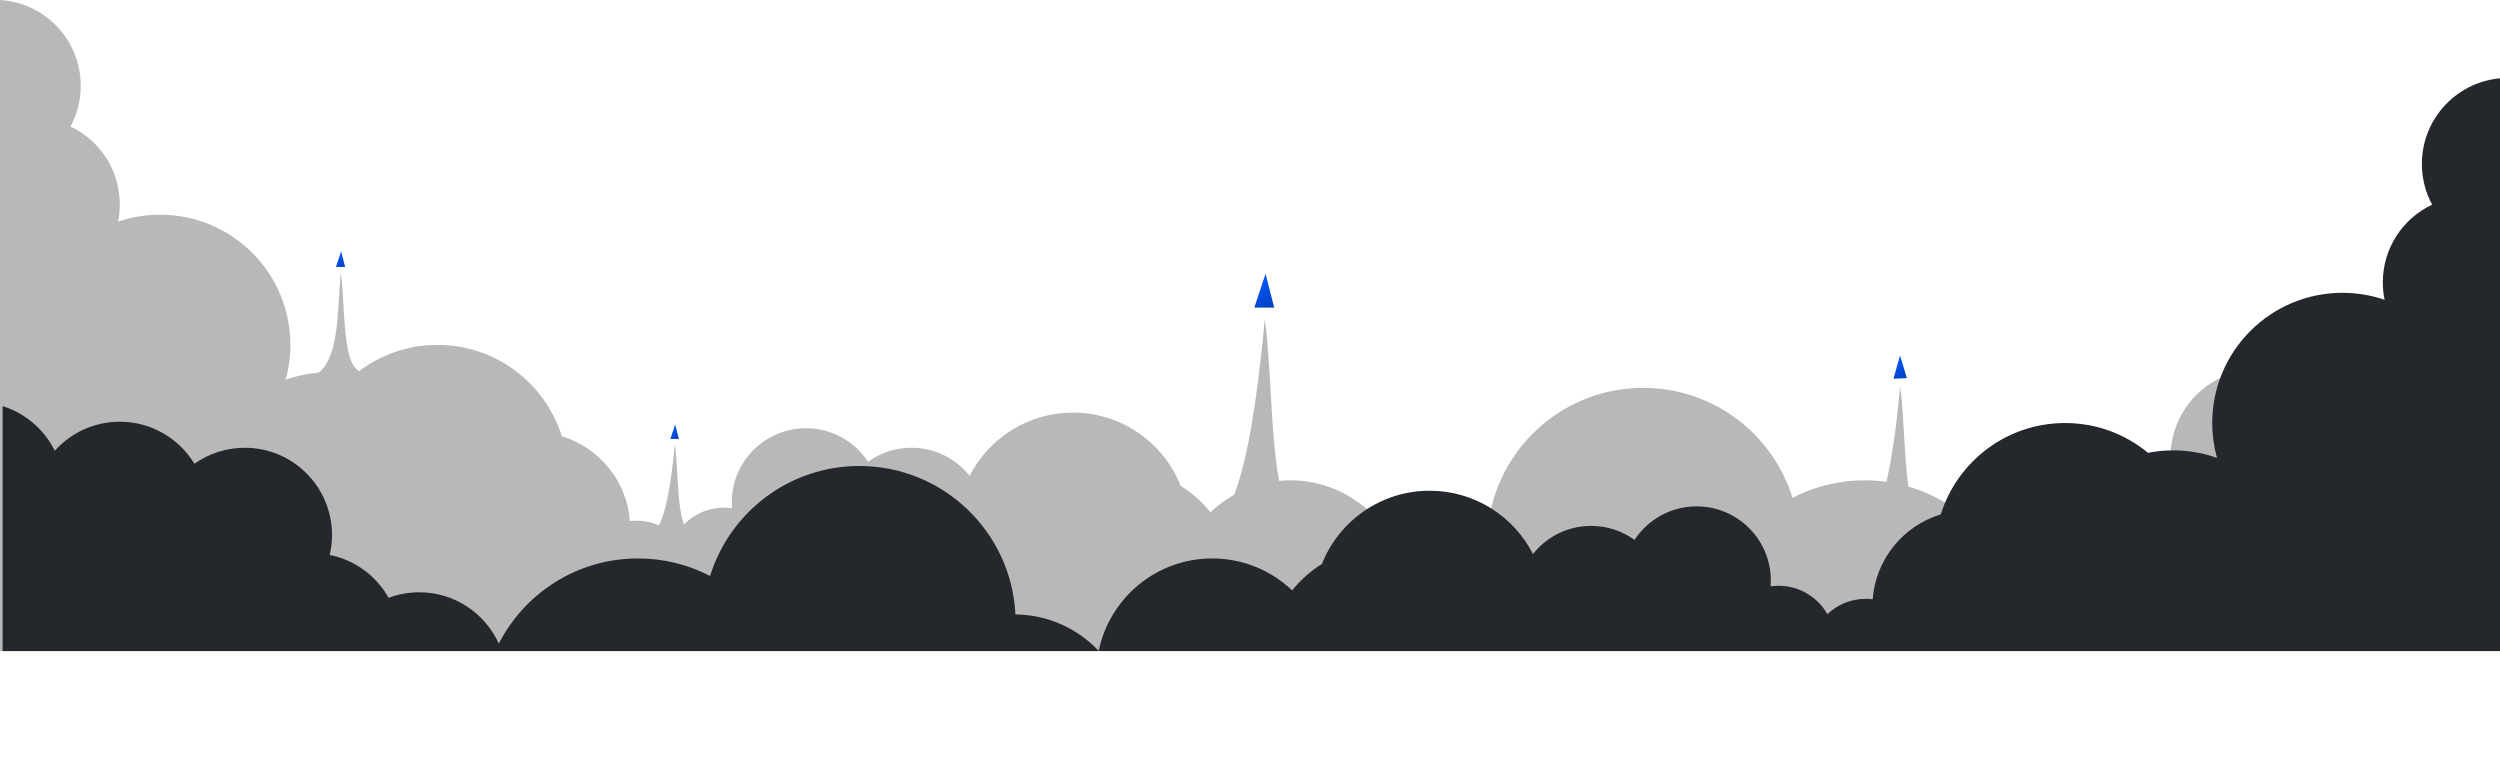
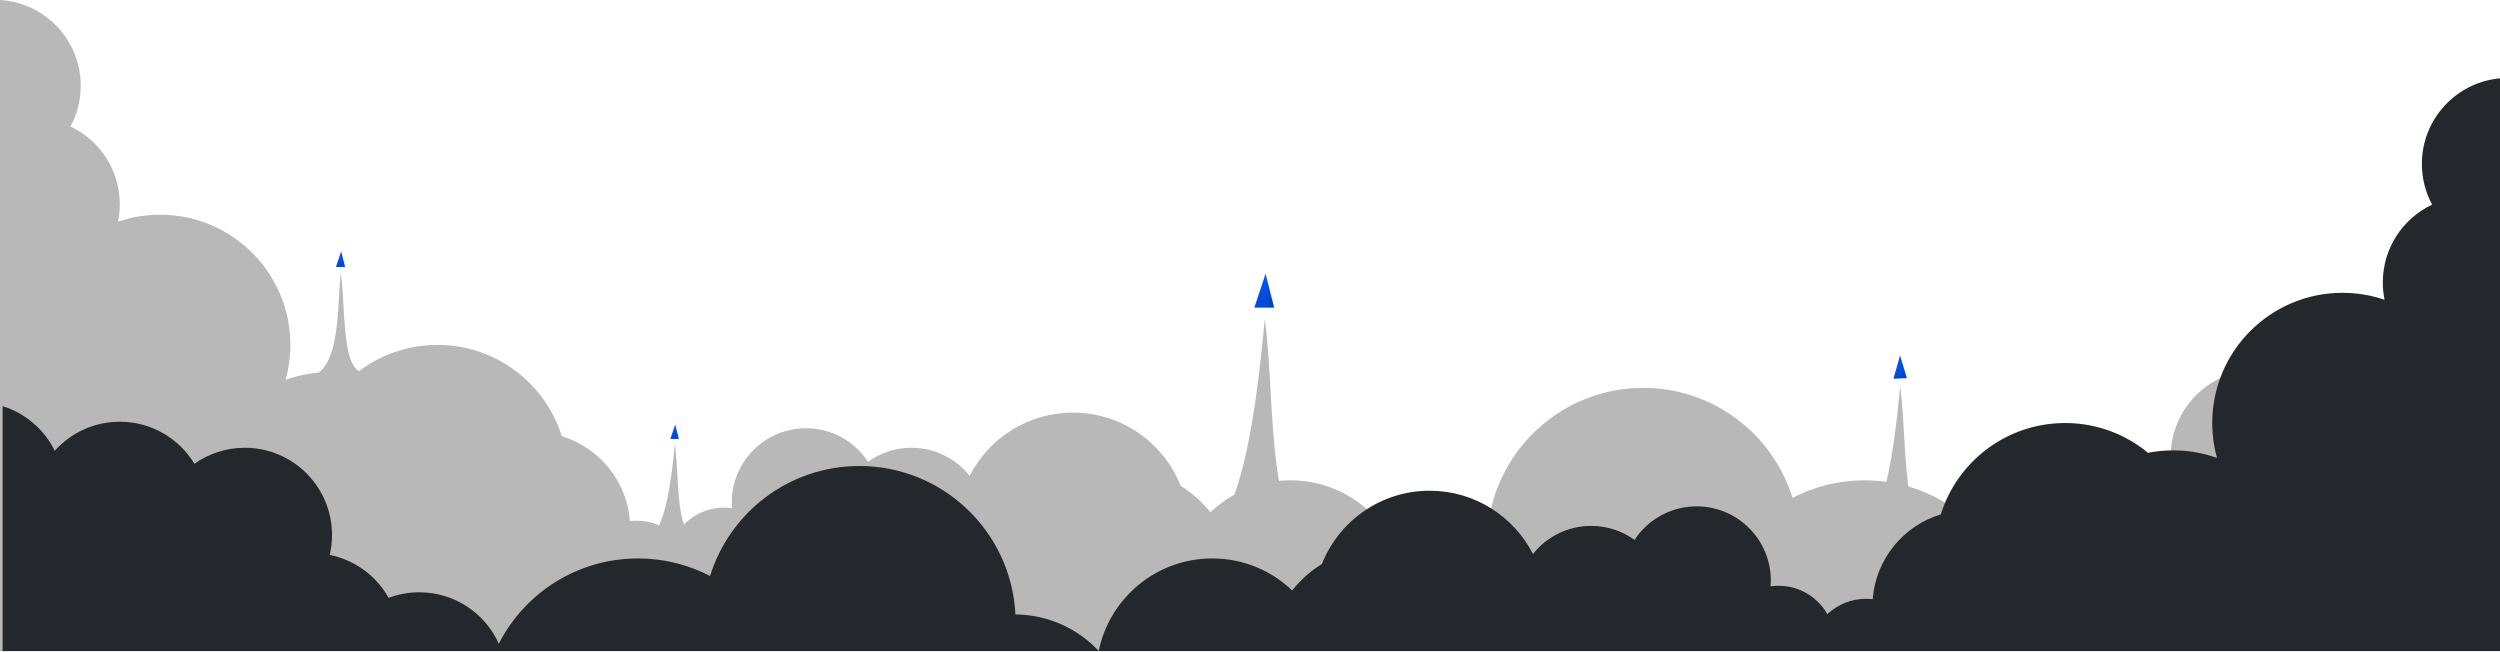
- <svg xmlns="http://www.w3.org/2000/svg" width="1920" height="600" viewBox="0 0 1920 600" fill="none">
+ <svg xmlns="http://www.w3.org/2000/svg" width="1920" height="500" viewBox="0 0 1920 500" fill="none">
  <path fill-rule="evenodd" clip-rule="evenodd" d="M223 264.881C223 209.652 178.228 164.881 123 164.881C111.679 164.881 100.796 166.762 90.649 170.229C91.535 165.918 92 161.454 92 156.881C92 130.492 76.513 107.72 54.132 97.159C59.151 87.85 62 77.198 62 65.881C62 30.773 34.588 2.068 0 0V96.199V131.762V141.381V500H1920V379.845V321.881V251.917C1902.43 257.404 1887.97 269.93 1879.92 286.192C1867.65 272.498 1849.83 263.881 1830 263.881C1805.7 263.881 1784.43 276.813 1772.68 296.168C1761.76 288.429 1748.41 283.881 1734 283.881C1697 283.881 1667 313.878 1667 350.881C1667 356.148 1667.61 361.273 1668.76 366.189C1649.33 370.084 1632.94 382.382 1623.54 399.131C1616.21 396.384 1608.28 394.881 1600 394.881C1572.82 394.881 1549.42 411.067 1538.91 434.326C1519.05 395.476 1478.63 368.881 1432 368.881C1412.04 368.881 1393.22 373.754 1376.66 382.375L1376.66 382.374C1361.52 333.434 1315.91 297.881 1262 297.881C1197.74 297.881 1145.27 348.396 1142.15 411.885C1116.94 412.121 1094.23 422.84 1078.18 439.892C1069.86 399.362 1033.99 368.881 991 368.881C967.204 368.881 945.589 378.22 929.621 393.432C923.245 385.437 915.521 378.565 906.792 373.16C893.754 340.197 861.6 316.881 824 316.881C789.392 316.881 759.398 336.634 744.677 365.48C734.236 352.32 718.103 343.881 700 343.881C687.559 343.881 676.049 347.866 666.678 354.63C656.491 339.121 638.942 328.881 619 328.881C587.52 328.881 562 354.401 562 385.881C562 387.375 562.057 388.855 562.17 390.32C560.155 390.031 558.095 389.881 556 389.881C539.963 389.881 525.976 398.66 518.584 411.675C510.876 404.365 500.462 399.881 489 399.881C487.235 399.881 485.494 399.987 483.785 400.194C481.437 369.307 460.129 343.72 431.473 335.044C418.781 294.389 380.837 264.881 336 264.881C311.818 264.881 289.64 273.464 272.348 287.751C266.088 286.524 259.619 285.881 253 285.881C241.201 285.881 229.879 287.924 219.369 291.677C221.736 283.149 223 274.162 223 264.881Z" fill="#B8B8B8" />
  <path d="M1459.35 296.626C1466.21 347.278 1457.21 441.892 1507.53 398.754L1505.72 418.603L1480.56 435.075C1479.96 435.615 1461.73 436.833 1452.69 437.374L1424.95 431.797L1403.61 404.868L1409 399.474C1443.88 438.671 1454.34 349.076 1459.35 296.626Z" fill="#B8B8B8" />
-   <path d="M1464.49 290.425L1454.17 290.864L1459.24 273L1464.49 290.425Z" fill="url(#paint0_linear_45:1029)" />
+   <path d="M1464.49 290.425L1454.17 290.864L1459.24 273L1464.49 290.425Z" fill="url(#paint0_linear_224:402)" />
  <path d="M971.382 245.044C981.503 319.743 968.223 459.275 1042.45 395.658L1039.76 424.93L1002.67 449.222C1001.77 450.018 974.891 451.814 961.561 452.613L920.661 444.387L889.181 404.674L897.136 396.719C948.578 454.525 964.002 322.395 971.382 245.044Z" fill="#B8B8B8" />
  <path d="M518.292 340.845C522.607 372.693 516.945 432.183 548.591 405.06L547.447 417.54L531.633 427.897C531.25 428.236 519.788 429.002 514.105 429.343L496.667 425.836L483.245 408.904L486.637 405.512C508.569 430.158 515.146 373.824 518.292 340.845Z" fill="#B8B8B8" />
  <path d="M261.736 209.059C266.404 243.514 260.279 307.874 294.514 278.53L293.278 292.032L276.168 303.237C275.754 303.604 263.354 304.432 257.206 304.801L238.341 301.007L222 301.007L227.5 290.5C262 294 258.332 244.738 261.736 209.059Z" fill="#B8B8B8" />
-   <path d="M978.564 236.239L963.332 236.216L971.956 210.226L978.564 236.239Z" fill="url(#paint1_linear_45:1029)" />
-   <path d="M521.354 337.091L514.86 337.081L518.537 326L521.354 337.091Z" fill="url(#paint2_linear_45:1029)" />
-   <path d="M265.049 204.999L258.023 204.988L262 193L265.049 204.999Z" fill="url(#paint3_linear_45:1029)" />
+   <path d="M978.564 236.239L963.332 236.216L971.956 210.226L978.564 236.239Z" fill="url(#paint1_linear_224:402)" />
+   <path d="M521.354 337.091L514.86 337.081L518.537 326L521.354 337.091Z" fill="url(#paint2_linear_224:402)" />
+   <path d="M265.049 204.999L258.023 204.988L262 193L265.049 204.999Z" fill="url(#paint3_linear_224:402)" />
  <path fill-rule="evenodd" clip-rule="evenodd" d="M1699 324.881C1699 269.652 1743.77 224.881 1799 224.881C1810.32 224.881 1821.2 226.762 1831.35 230.229C1830.47 225.918 1830 221.454 1830 216.881C1830 190.492 1845.49 167.72 1867.87 157.159C1862.85 147.85 1860 137.198 1860 125.881C1860 90.773 1887.41 62.068 1922 60V156.199V191.762V201.381V500H2V439.845V381.881V311.917C19.568 317.404 34.028 329.93 42.08 346.192C54.347 332.498 72.167 323.881 92 323.881C116.296 323.881 137.571 336.813 149.318 356.168C160.245 348.429 173.591 343.881 188 343.881C225.003 343.881 255 373.878 255 410.881C255 416.148 254.392 421.273 253.243 426.189C272.671 430.084 289.062 442.382 298.464 459.131C305.787 456.384 313.718 454.881 322 454.881C349.181 454.881 372.582 471.067 383.089 494.326C402.954 455.476 443.371 428.881 490 428.881C509.96 428.881 528.781 433.754 545.34 442.375L545.34 442.374C560.478 393.434 606.087 357.881 660 357.881C724.264 357.881 776.729 408.396 779.853 471.885C805.063 472.121 827.768 482.84 843.819 499.892C852.138 459.362 888.009 428.881 931 428.881C954.796 428.881 976.411 438.22 992.379 453.432C998.755 445.437 1006.48 438.565 1015.21 433.16C1028.25 400.197 1060.4 376.881 1098 376.881C1132.61 376.881 1162.6 396.634 1177.32 425.48C1187.76 412.32 1203.9 403.881 1222 403.881C1234.44 403.881 1245.95 407.866 1255.32 414.63C1265.51 399.121 1283.06 388.881 1303 388.881C1334.48 388.881 1360 414.401 1360 445.881C1360 447.375 1359.94 448.855 1359.83 450.32C1361.84 450.031 1363.9 449.881 1366 449.881C1382.04 449.881 1396.02 458.66 1403.42 471.675C1411.12 464.365 1421.54 459.881 1433 459.881C1434.77 459.881 1436.51 459.987 1438.22 460.194C1440.56 429.307 1461.87 403.72 1490.53 395.044C1503.22 354.389 1541.16 324.881 1586 324.881C1610.18 324.881 1632.36 333.464 1649.65 347.751C1655.91 346.524 1662.38 345.881 1669 345.881C1680.8 345.881 1692.12 347.924 1702.63 351.677C1700.26 343.149 1699 334.162 1699 324.881Z" fill="#24282C" />
  <defs>
-     <linearGradient id="paint0_linear_45:1029" x1="1453.48" y1="278.642" x2="1464.76" y2="290.157" gradientUnits="userSpaceOnUse">
+     <linearGradient id="paint0_linear_224:402" x1="1453.48" y1="278.642" x2="1464.76" y2="290.157" gradientUnits="userSpaceOnUse">
      <stop stop-color="#0057FF" />
      <stop offset="1" stop-color="#0241BB" />
    </linearGradient>
-     <linearGradient id="paint1_linear_45:1029" x1="963.108" y1="218.165" x2="978.985" y2="235.861" gradientUnits="userSpaceOnUse">
+     <linearGradient id="paint1_linear_224:402" x1="963.108" y1="218.165" x2="978.985" y2="235.861" gradientUnits="userSpaceOnUse">
      <stop stop-color="#0057FF" />
      <stop offset="1" stop-color="#0241BB" />
    </linearGradient>
-     <linearGradient id="paint2_linear_45:1029" x1="514.764" y1="329.385" x2="521.534" y2="336.93" gradientUnits="userSpaceOnUse">
+     <linearGradient id="paint2_linear_224:402" x1="514.764" y1="329.385" x2="521.534" y2="336.93" gradientUnits="userSpaceOnUse">
      <stop stop-color="#0057FF" />
      <stop offset="1" stop-color="#0241BB" />
    </linearGradient>
-     <linearGradient id="paint3_linear_45:1029" x1="257.919" y1="196.662" x2="265.243" y2="204.824" gradientUnits="userSpaceOnUse">
+     <linearGradient id="paint3_linear_224:402" x1="257.919" y1="196.662" x2="265.243" y2="204.824" gradientUnits="userSpaceOnUse">
      <stop stop-color="#0057FF" />
      <stop offset="1" stop-color="#0241BB" />
    </linearGradient>
  </defs>
</svg>
